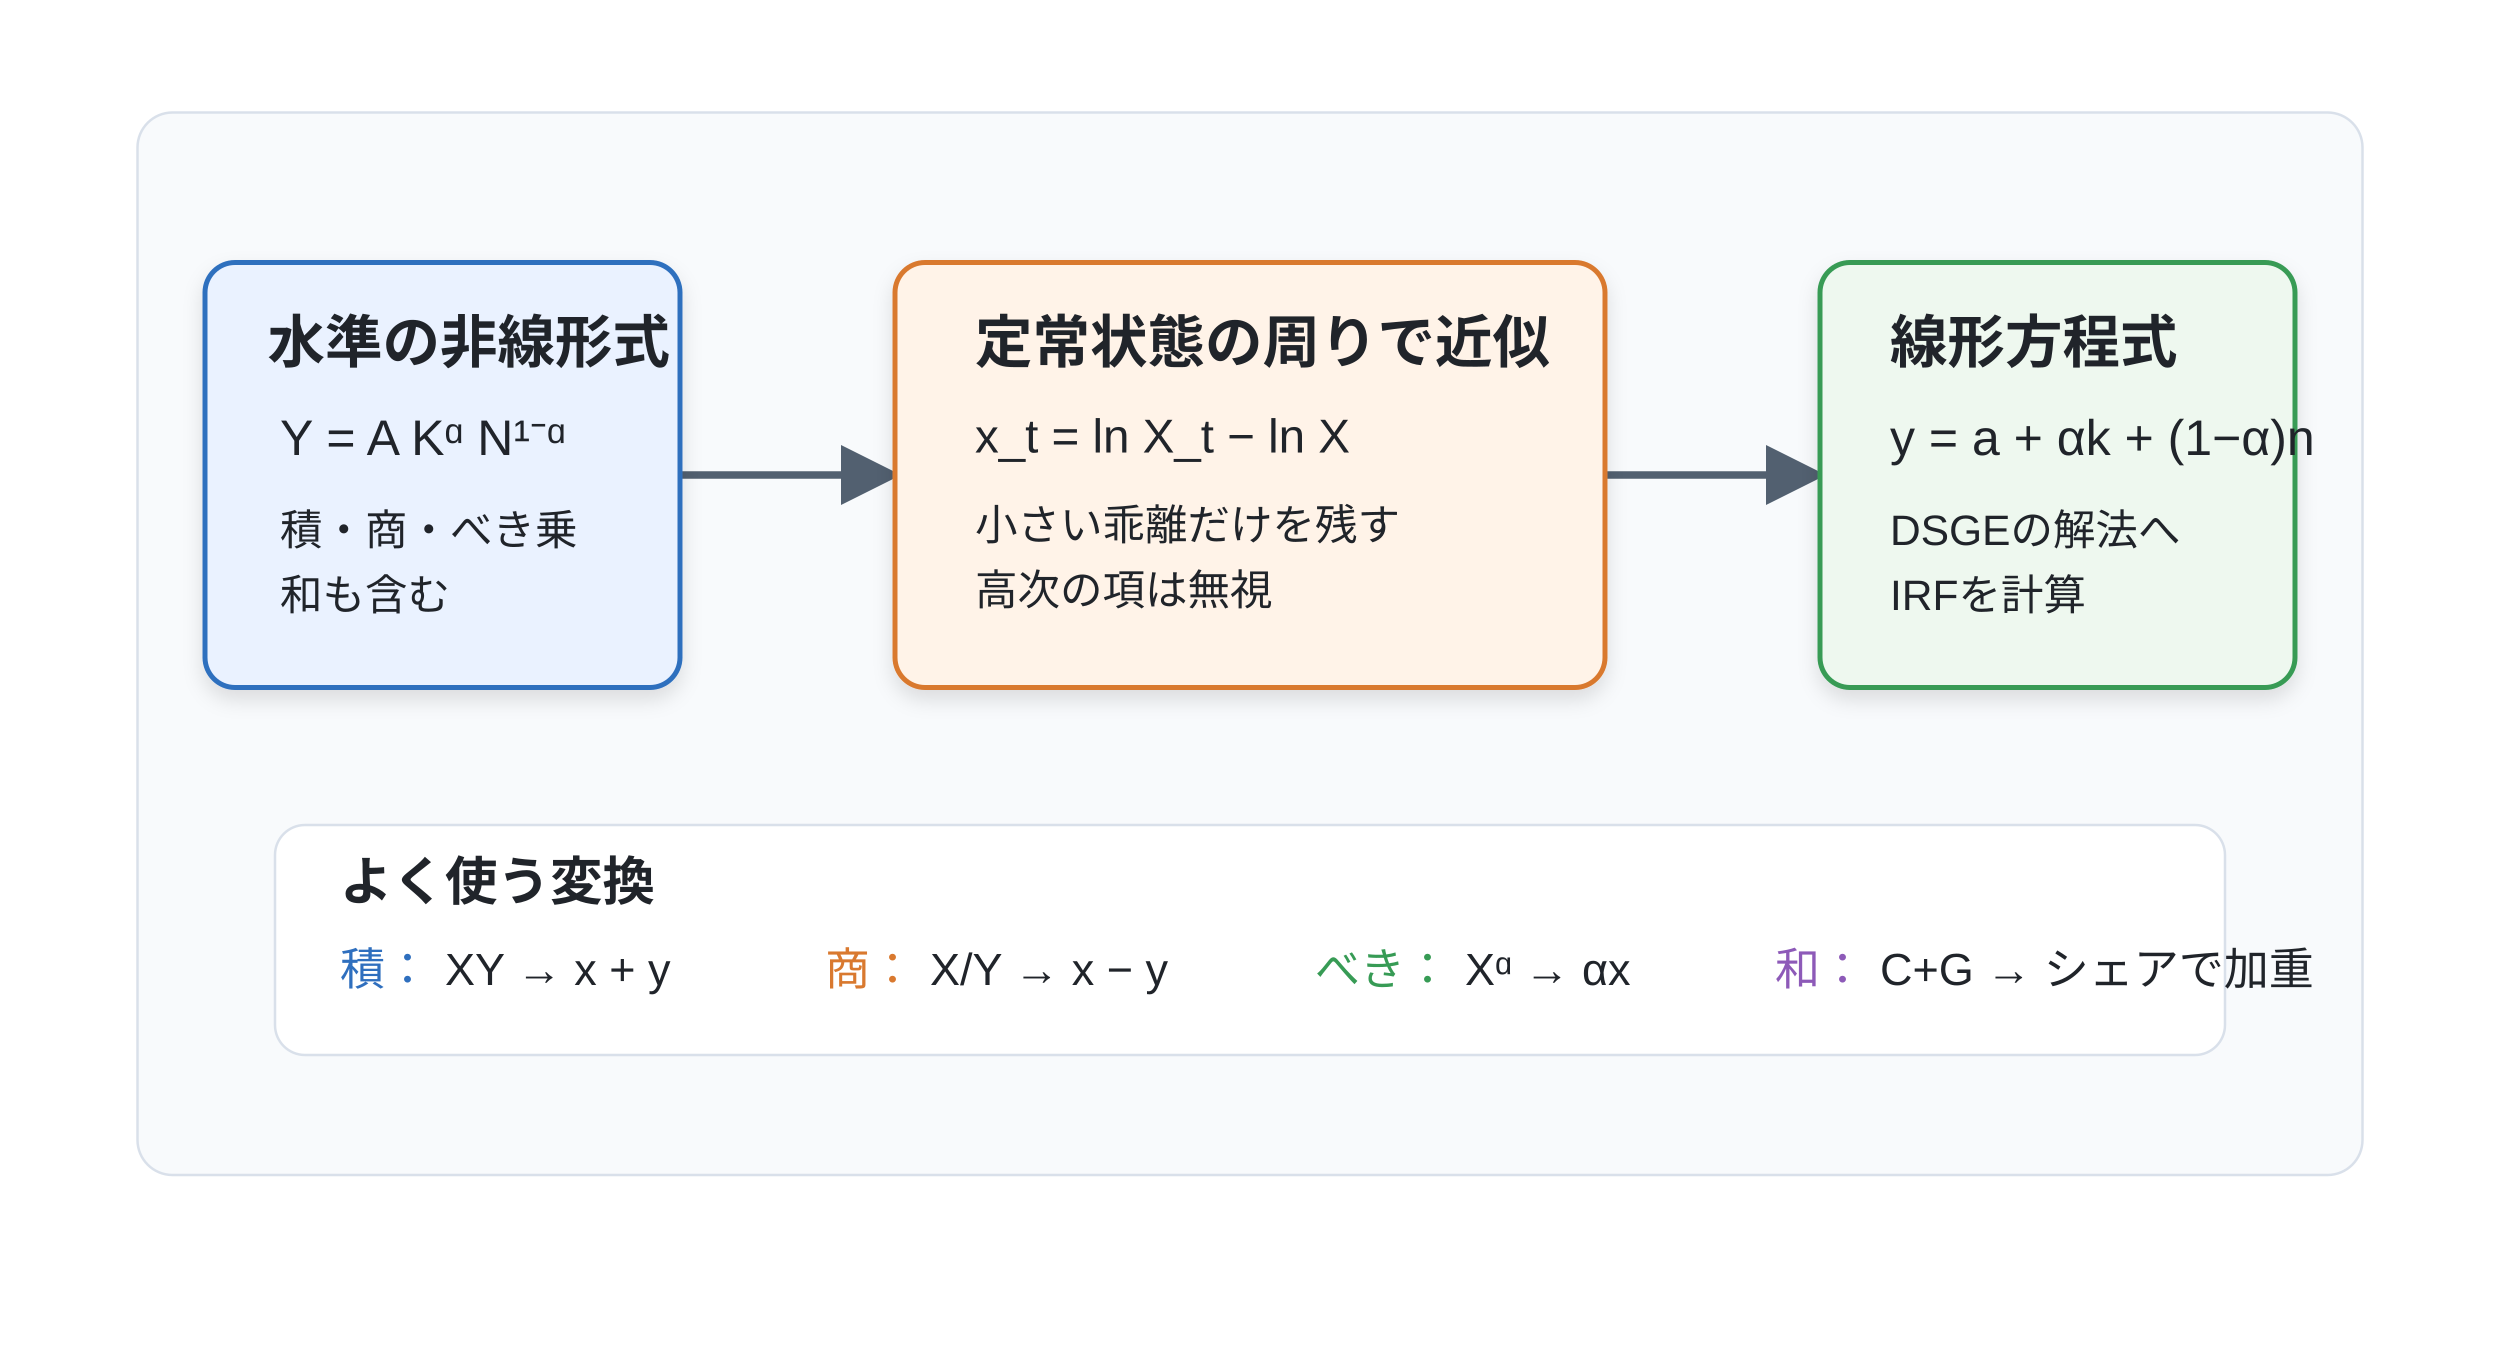
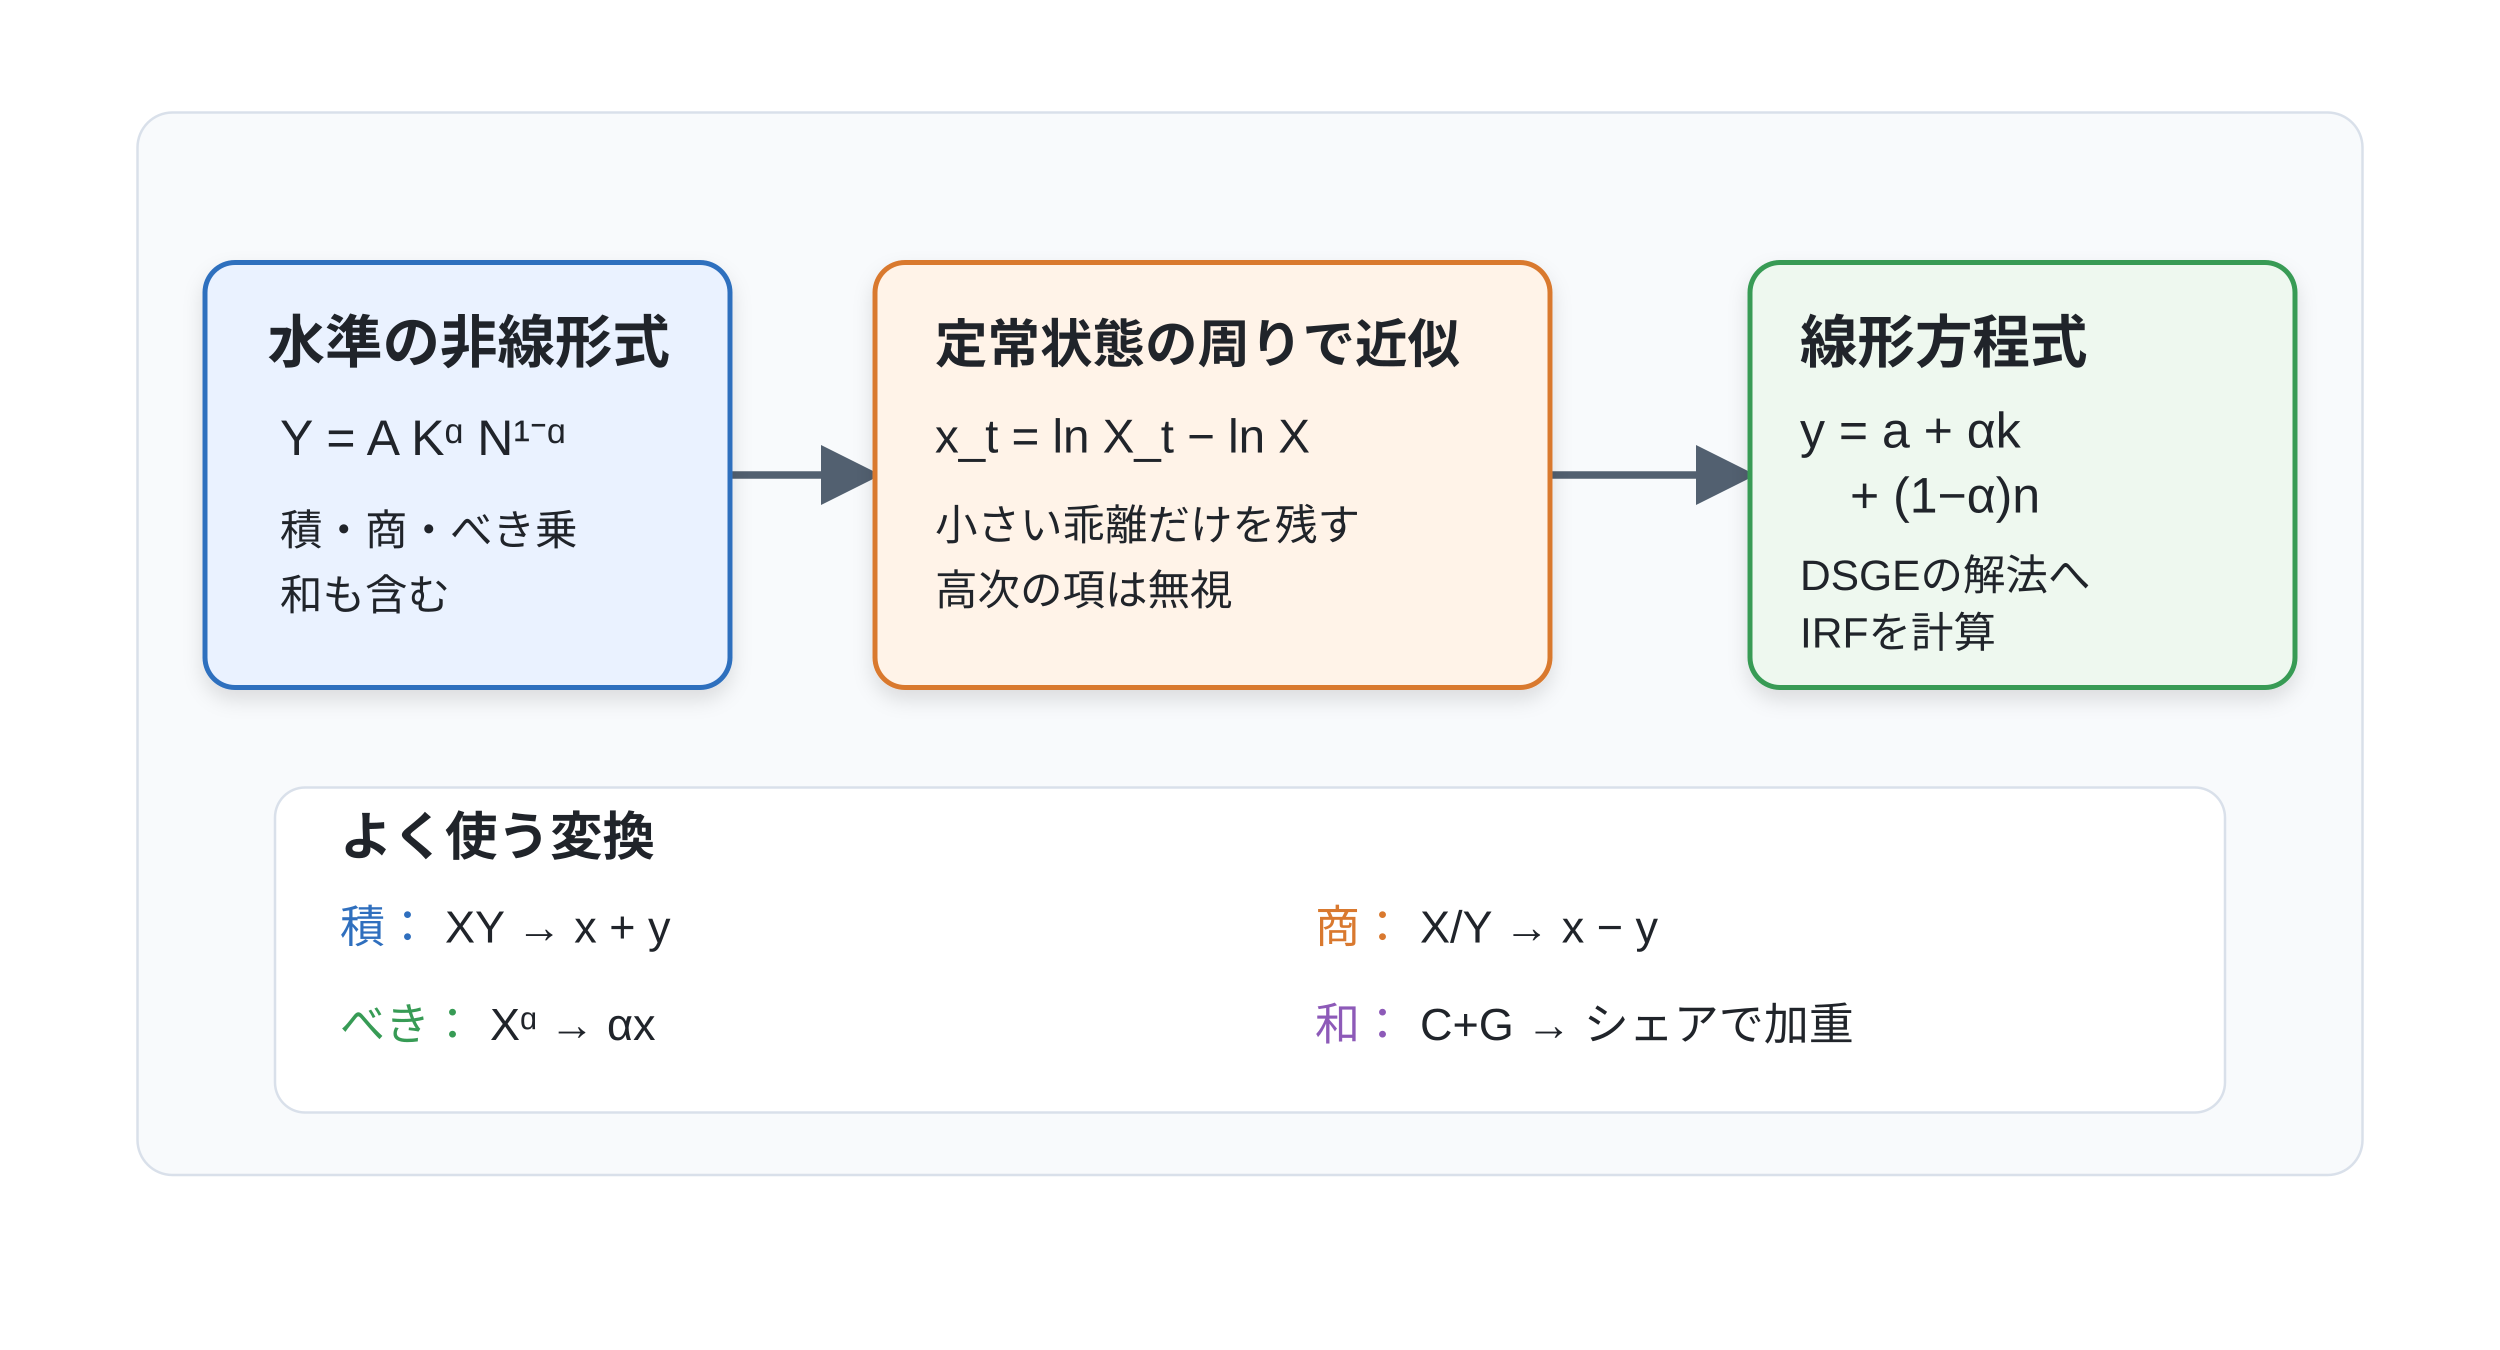
<svg xmlns="http://www.w3.org/2000/svg" width="1000" height="540" viewBox="0 0 1000 540" role="img" aria-labelledby="title desc">
  <defs>
    <marker id="arrow" viewBox="0 0 10 10" refX="9" refY="5" markerWidth="8" markerHeight="8" orient="auto">
      <path d="M 0 0 L 10 5 L 0 10 z" fill="#526070" />
    </marker>
    <filter id="shadow" x="-8%" y="-8%" width="116%" height="116%">
      <feDropShadow dx="0" dy="4" stdDeviation="4" flood-color="#000000" flood-opacity="0.12" />
    </filter>
  </defs>
  <rect width="1000" height="540" fill="#ffffff" />
  <rect x="55" y="45" width="890" height="425" rx="14" fill="#f8fafc" stroke="#d9e0ea" />
  <g stroke="#526070" stroke-width="3" fill="none" marker-end="url(#arrow)">
-     <line x1="272" y1="190" x2="358" y2="190" />
-     <line x1="642" y1="190" x2="728" y2="190" />
+     <line x1="292" y1="190" x2="350" y2="190" />
+     <line x1="620" y1="190" x2="700" y2="190" />
  </g>
  <g font-family="Arial, 'Hiragino Sans', 'Yu Gothic', sans-serif" filter="url(#shadow)">
-     <rect x="82" y="105" width="190" height="170" rx="12" fill="#eaf2ff" stroke="#2f6fbe" stroke-width="2" />
-     <rect x="358" y="105" width="284" height="170" rx="12" fill="#fff3e8" stroke="#d9792f" stroke-width="2" />
-     <rect x="728" y="105" width="190" height="170" rx="12" fill="#eef8ef" stroke="#379b55" stroke-width="2" />
+     <rect x="82" y="105" width="210" height="170" rx="12" fill="#eaf2ff" stroke="#2f6fbe" stroke-width="2" />
+     <rect x="350" y="105" width="270" height="170" rx="12" fill="#fff3e8" stroke="#d9792f" stroke-width="2" />
+     <rect x="700" y="105" width="218" height="170" rx="12" fill="#eef8ef" stroke="#379b55" stroke-width="2" />
  </g>
  <g font-family="Arial, 'Hiragino Sans', 'Yu Gothic', sans-serif" fill="#20242a">
    <text x="107" y="145" font-size="23" font-weight="700">水準の非線形式</text>
    <text x="112" y="182" font-size="20">Y = A Kᵅ N¹⁻ᵅ</text>
    <text x="112" y="218" font-size="17">積・商・べき乗</text>
    <text x="112" y="244" font-size="17">和も含む</text>
-     <text x="390" y="145" font-size="23" font-weight="700">定常状態の周りで近似</text>
-     <text x="390" y="181" font-size="19">x_t = ln X_t − ln X</text>
-     <text x="390" y="216" font-size="17">小さい乖離だけを残す</text>
-     <text x="390" y="242" font-size="17">高次の項は無視</text>
-     <text x="756" y="145" font-size="23" font-weight="700">線形方程式</text>
-     <text x="756" y="182" font-size="20">y = a + αk + (1−α)n</text>
-     <text x="756" y="218" font-size="17">DSGEの解法へ</text>
-     <text x="756" y="244" font-size="17">IRFを計算</text>
+     <text x="374" y="145" font-size="21" font-weight="700">定常状態の周りで近似</text>
+     <text x="374" y="181" font-size="19">x_t = ln X_t − ln X</text>
+     <text x="374" y="216" font-size="17">小さい乖離だけを残す</text>
+     <text x="374" y="242" font-size="17">高次の項は無視</text>
+     <text x="720" y="145" font-size="23" font-weight="700">線形方程式</text>
+     <text x="720" y="179" font-size="20">y = a + αk</text>
+     <text x="740" y="205" font-size="20">+ (1−α)n</text>
+     <text x="720" y="236" font-size="17">DSGEの解法へ</text>
+     <text x="720" y="259" font-size="17">IRFを計算</text>
  </g>
  <g font-family="Arial, 'Hiragino Sans', 'Yu Gothic', sans-serif">
-     <rect x="110" y="330" width="780" height="92" rx="12" fill="#ffffff" stroke="#d9e0ea" />
-     <text x="136" y="360" font-size="21" font-weight="700" fill="#20242a">よく使う変換</text>
-     <text x="136" y="394" font-size="18" fill="#2f6fbe">積：</text>
-     <text x="178" y="394" font-size="18" fill="#20242a">XY → x + y</text>
-     <text x="330" y="394" font-size="18" fill="#d9792f">商：</text>
-     <text x="372" y="394" font-size="18" fill="#20242a">X/Y → x − y</text>
-     <text x="526" y="394" font-size="18" fill="#379b55">べき：</text>
-     <text x="586" y="394" font-size="18" fill="#20242a">Xᵅ → αx</text>
-     <text x="710" y="394" font-size="18" fill="#8d5ab8">和：</text>
-     <text x="752" y="394" font-size="18" fill="#20242a">C+G → シェアで加重</text>
+     <rect x="110" y="315" width="780" height="130" rx="12" fill="#ffffff" stroke="#d9e0ea" />
+     <text x="136" y="342" font-size="21" font-weight="700" fill="#20242a">よく使う変換</text>
+     <text x="136" y="377" font-size="18" fill="#2f6fbe">積：</text>
+     <text x="178" y="377" font-size="18" fill="#20242a">XY → x + y</text>
+     <text x="526" y="377" font-size="18" fill="#d9792f">商：</text>
+     <text x="568" y="377" font-size="18" fill="#20242a">X/Y → x − y</text>
+     <text x="136" y="416" font-size="18" fill="#379b55">べき：</text>
+     <text x="196" y="416" font-size="18" fill="#20242a">Xᵅ → αx</text>
+     <text x="526" y="416" font-size="18" fill="#8d5ab8">和：</text>
+     <text x="568" y="416" font-size="18" fill="#20242a">C+G → シェアで加重</text>
  </g>
</svg>
